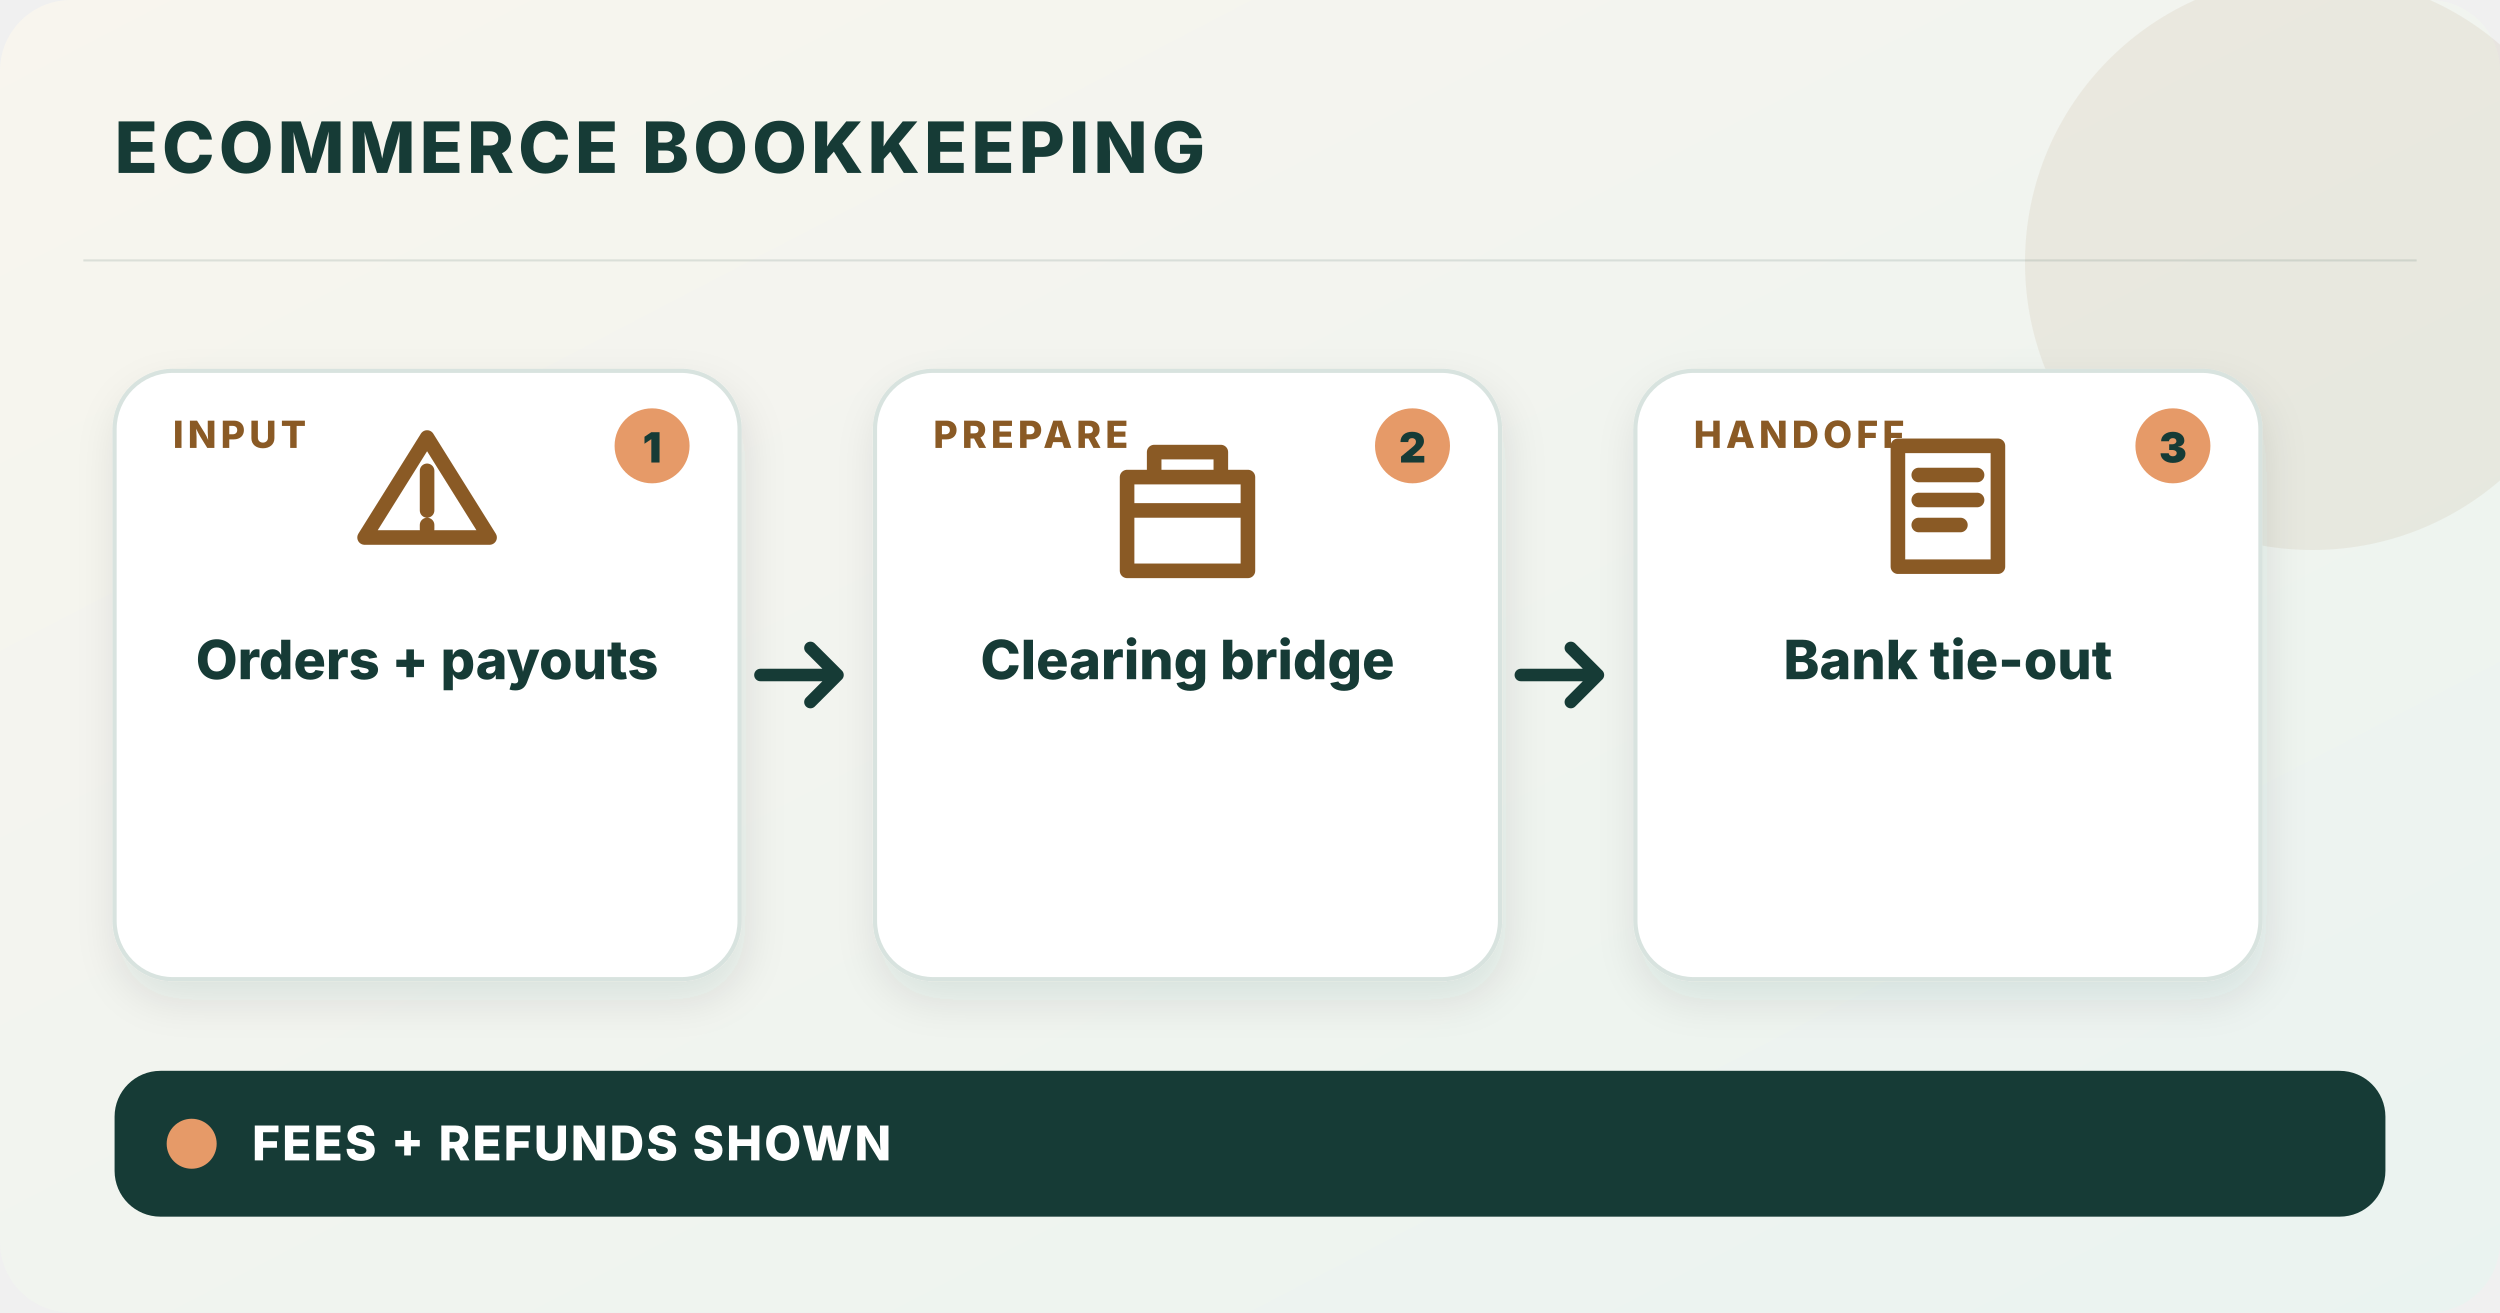
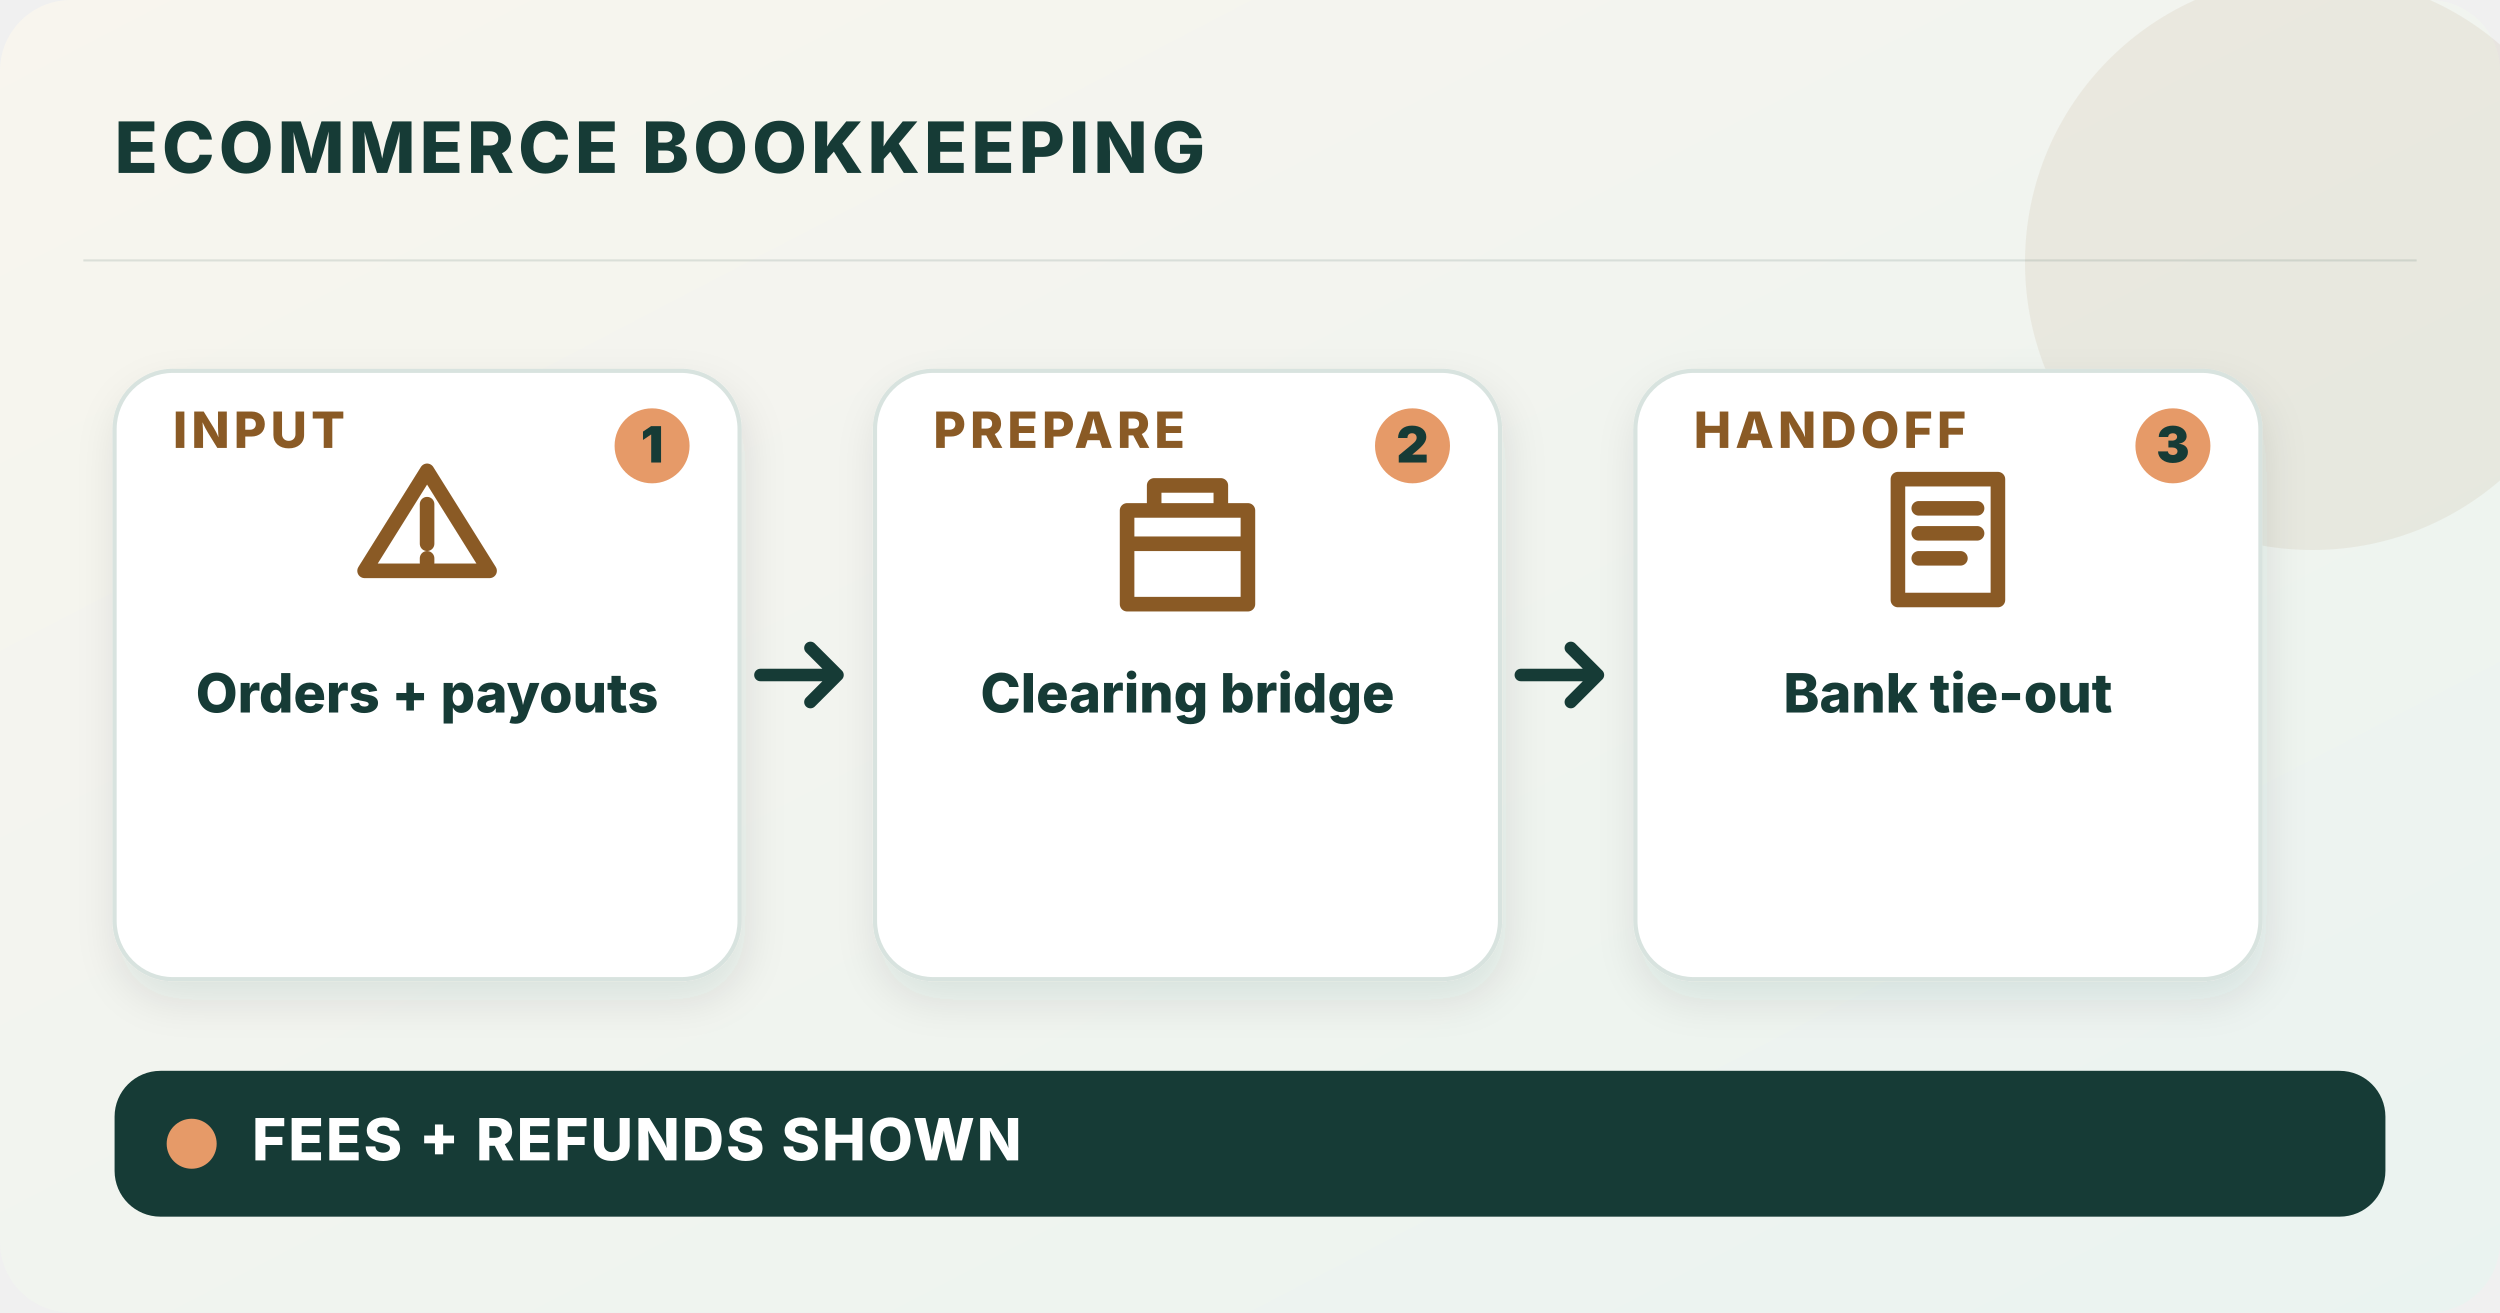
<svg xmlns="http://www.w3.org/2000/svg" viewBox="0 0 1200 630" role="img" aria-labelledby="title desc">
  <defs>
    <linearGradient id="bg" x1="0" y1="0" x2="1" y2="1">
      <stop stop-color="#F8F5EE" />
      <stop offset="1" stop-color="#EAF3F0" />
    </linearGradient>
    <filter id="shadow" x="-20%" y="-20%" width="140%" height="160%">
      <feDropShadow dy="9" stdDeviation="10" flood-color="#163B36" flood-opacity=".10" />
    </filter>
-     <style>.title{font:800 34px Inter,Arial,sans-serif;letter-spacing:2px;fill:#163B36}.meta{font:800 18px Inter,Arial,sans-serif;letter-spacing:2px;fill:#8A5A25}.step{font:800 26px Inter,Arial,sans-serif;fill:#163B36}.card{fill:#fff;stroke:#D8E3DF;stroke-width:2;filter:url(#shadow)}.icon{fill:none;stroke:#8A5A25;stroke-width:7;stroke-linecap:round;stroke-linejoin:round}.arrow{fill:none;stroke:#163B36;stroke-width:6;stroke-linecap:round;stroke-linejoin:round}.num-bg{fill:#E69A68}.num{font:900 20px Inter,Arial,sans-serif;fill:#163B36}.note{font:800 23px Inter,Arial,sans-serif;letter-spacing:1px;fill:#fff}</style>
+     <style>.title{font:800 34px Inter,Arial,sans-serif;letter-spacing:2px;fill:#163B36}.meta{font:800 24px Inter,Arial,sans-serif;letter-spacing:2px;fill:#8A5A25}.step{font:800 26px Inter,Arial,sans-serif;fill:#163B36}.card{fill:#fff;stroke:#D8E3DF;stroke-width:2;filter:url(#shadow)}.icon{fill:none;stroke:#8A5A25;stroke-width:7;stroke-linecap:round;stroke-linejoin:round}.arrow{fill:none;stroke:#163B36;stroke-width:6;stroke-linecap:round;stroke-linejoin:round}.num-bg{fill:#E69A68}.num{font:900 24px Inter,Arial,sans-serif;fill:#163B36}.note{font:800 28px Inter,Arial,sans-serif;letter-spacing:1px;fill:#fff}</style>
  </defs>
  <rect width="1200" height="630" rx="34" fill="url(#bg)" />
  <circle cx="1110" cy="126" r="138" fill="#8A5A25" opacity=".08" />
  <path d="M40 125h1120" stroke="#163B36" stroke-opacity=".12" />
  <text x="55" y="83" class="title">ECOMMERCE BOOKKEEPING</text>
  <g>
    <rect x="55" y="178" width="300" height="292" rx="28" class="card" />
    <text x="83" y="215" class="meta">INPUT</text>
-     <g class="icon" transform="translate(0 -12)">
+     <g class="icon" transform="translate(0 4)">
      <path d="M175 270l30-48 30 48z M205 238v19 M205 264v2" />
    </g>
-     <text x="205" y="326" text-anchor="middle" class="step">Orders + payouts</text>
+     <text x="205" y="326" text-anchor="middle" transform="translate(0 16)" class="step">Orders + payouts</text>
    <circle cx="313" cy="214" r="18" class="num-bg" />
    <text x="313" y="222" text-anchor="middle" class="num">1</text>
  </g>
  <g>
    <rect x="420" y="178" width="300" height="292" rx="28" class="card" />
    <text x="448" y="215" class="meta">PREPARE</text>
-     <g class="icon" transform="translate(0 -12)">
+     <g class="icon" transform="translate(0 4)">
      <path d="M541 241h58v45h-58z M554 241v-12h32v12 M541 257h58" />
    </g>
-     <text x="570" y="326" text-anchor="middle" class="step">Clearing bridge</text>
+     <text x="570" y="326" text-anchor="middle" transform="translate(0 16)" class="step">Clearing bridge</text>
    <circle cx="678" cy="214" r="18" class="num-bg" />
    <text x="678" y="222" text-anchor="middle" class="num">2</text>
  </g>
  <g>
    <rect x="785" y="178" width="300" height="292" rx="28" class="card" />
    <text x="813" y="215" class="meta">HANDOFF</text>
-     <g class="icon" transform="translate(0 -12)">
+     <g class="icon" transform="translate(0 4)">
      <path d="M911 226h48v58h-48z M921 240h28 M921 252h28 M921 264h20" />
    </g>
-     <text x="935" y="326" text-anchor="middle" class="step">Bank tie-out</text>
+     <text x="935" y="326" text-anchor="middle" transform="translate(0 16)" class="step">Bank tie-out</text>
    <circle cx="1043" cy="214" r="18" class="num-bg" />
    <text x="1043" y="222" text-anchor="middle" class="num">3</text>
  </g>
  <path d="M365 324h37m-13-13 13 13-13 13 M730 324h37m-13-13 13 13-13 13" class="arrow" />
  <rect x="55" y="514" width="1090" height="70" rx="22" fill="#163B36" />
  <circle cx="92" cy="549" r="12" fill="#E69A68" />
  <text x="121" y="557" class="note">FEES + REFUNDS SHOWN</text>
</svg>
